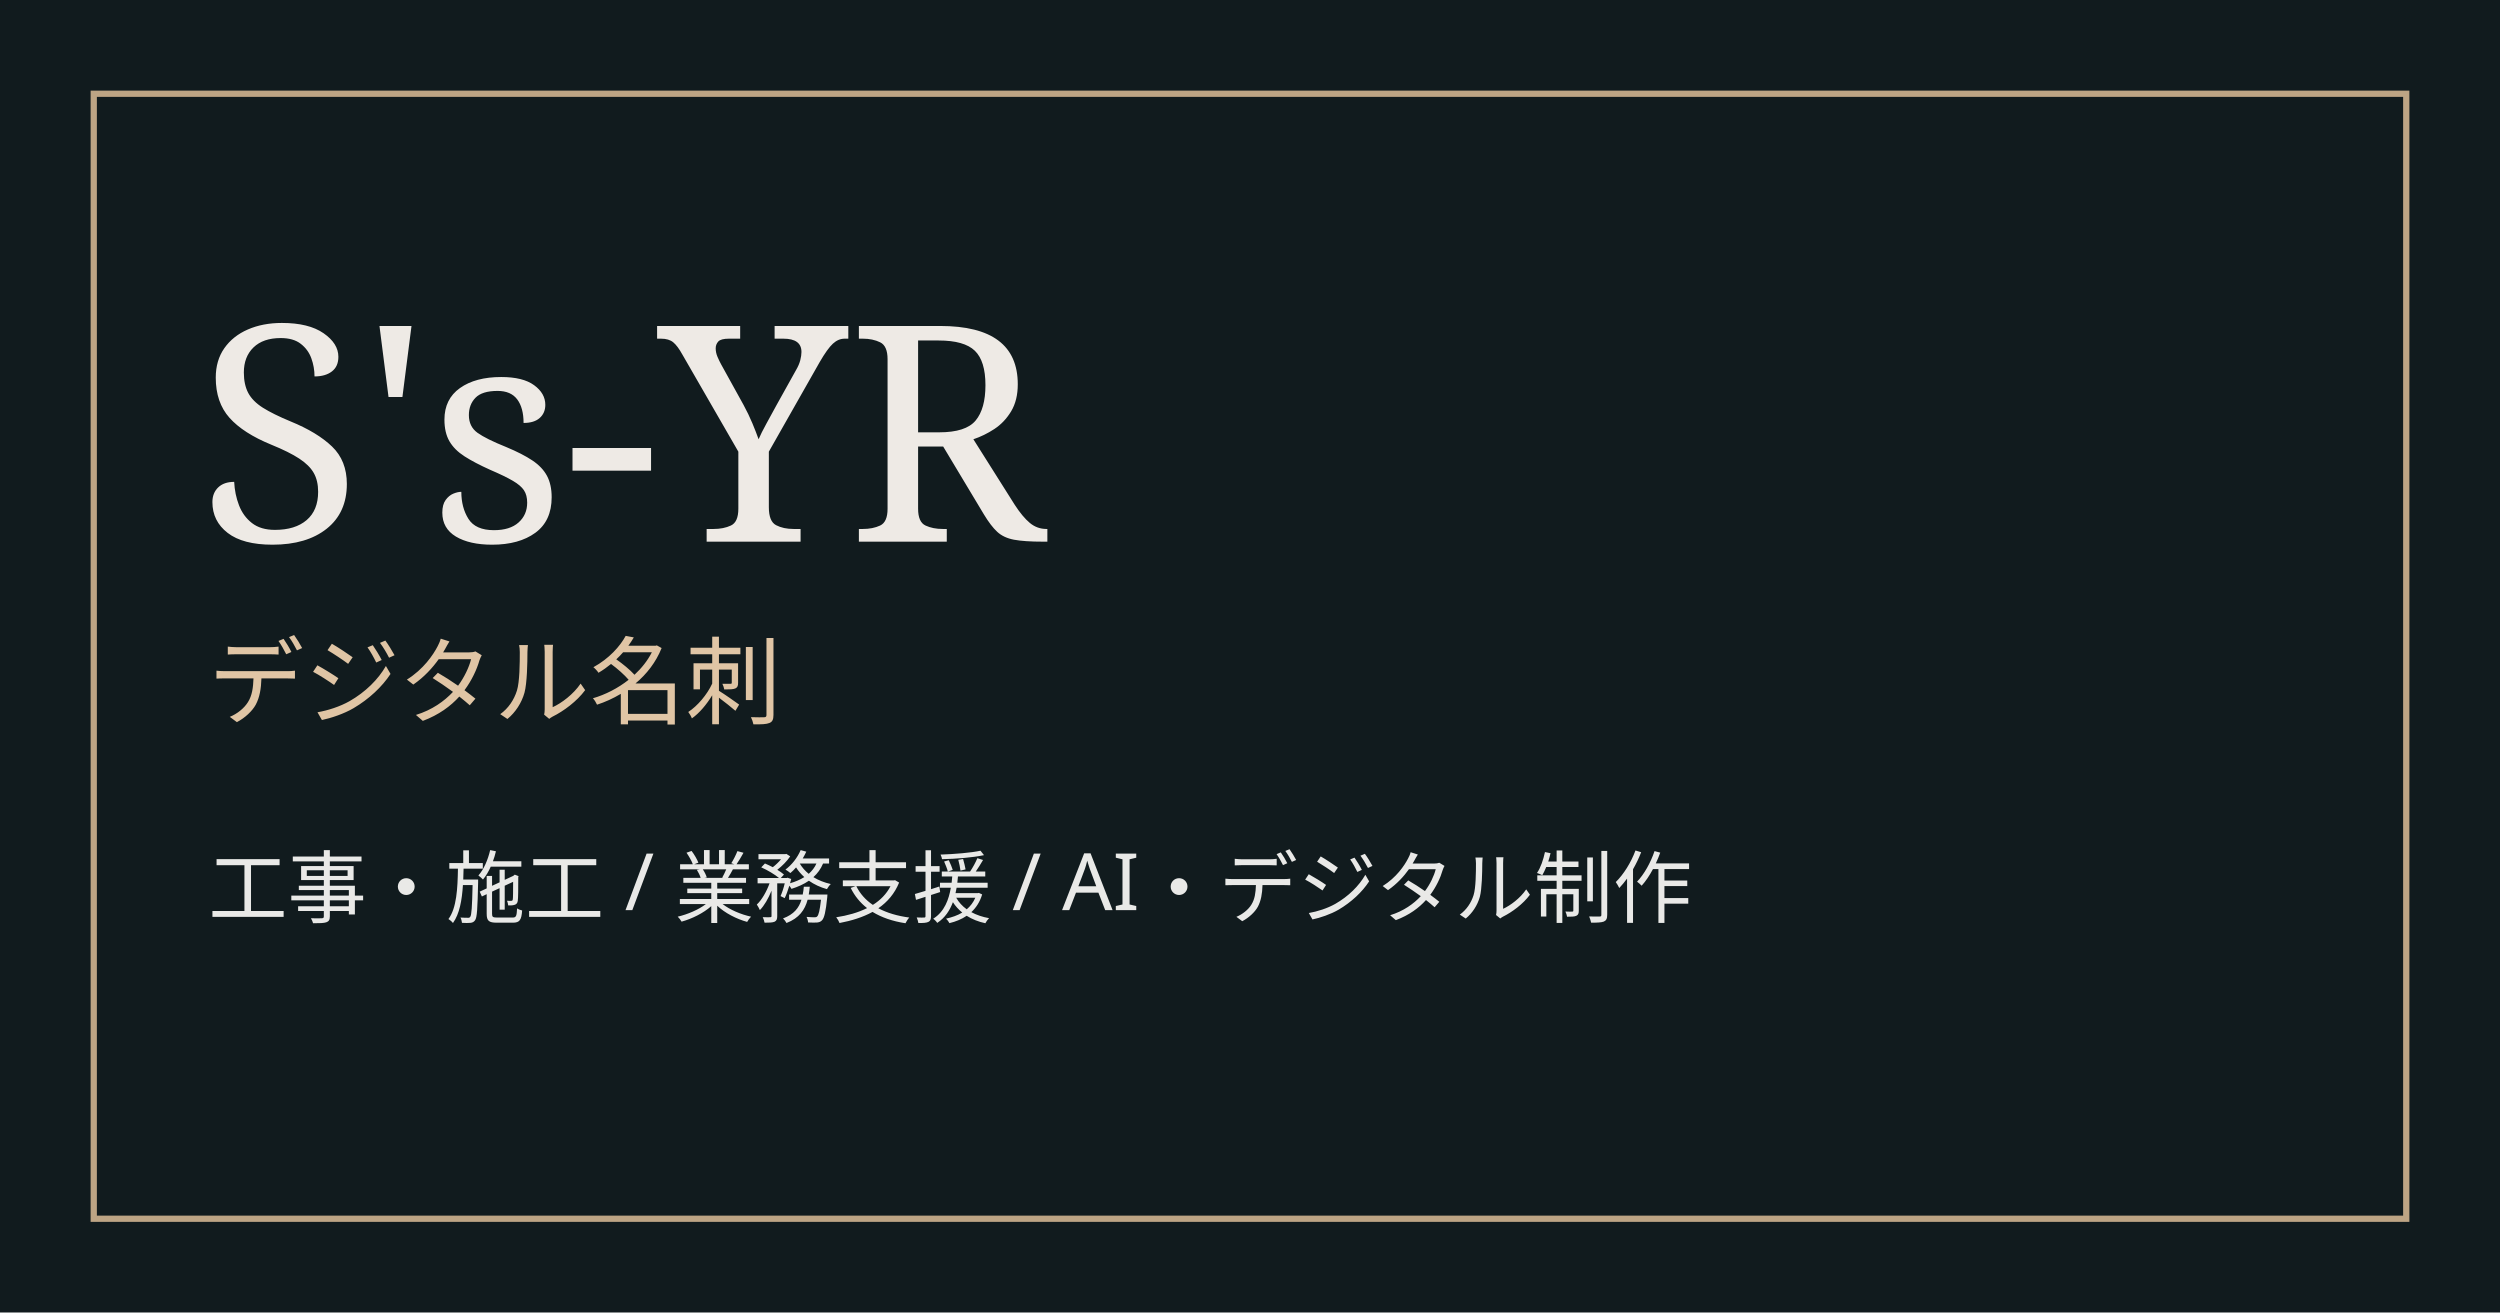
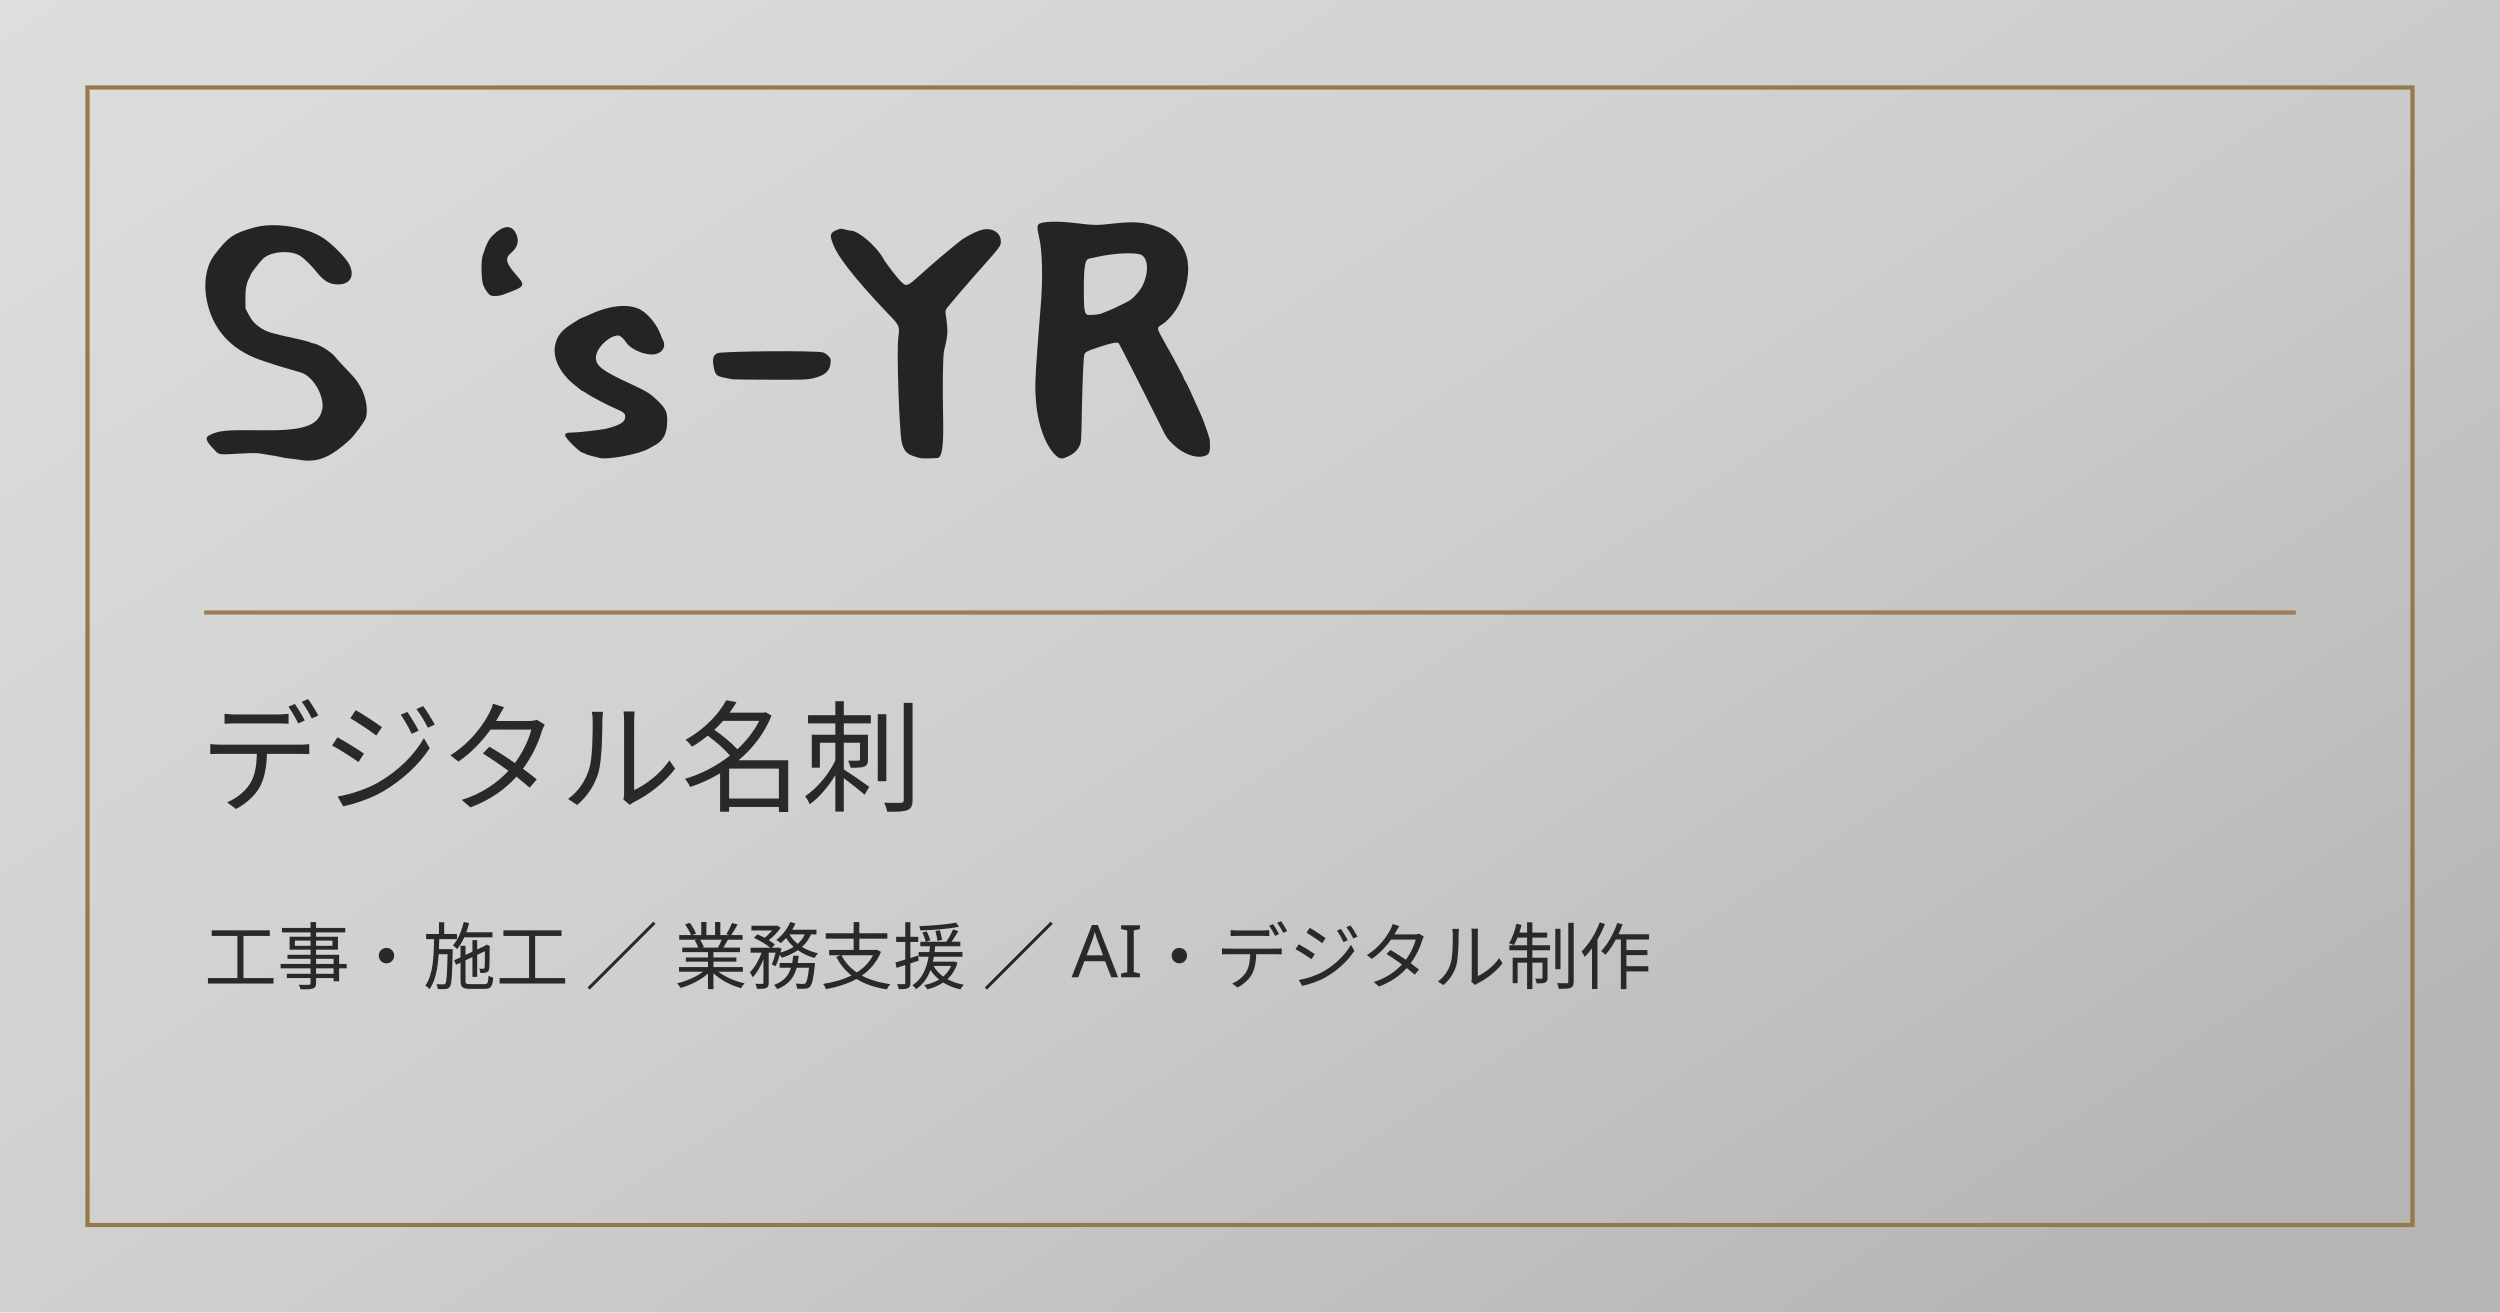
- <svg xmlns="http://www.w3.org/2000/svg" viewBox="0 0 1200 630">
-   <rect width="1200" height="630" fill="#111b1e" />
-   <rect x="45" y="45" width="1110" height="540" fill="none" stroke="#bda484" stroke-width="3" />
-   <text x="95" y="260" font-family="serif" font-size="145" fill="#eeeae5">S's-YR</text>
-   <text x="100" y="344" font-family="sans-serif" font-size="46" fill="#e0c5a5">デジタル名刺</text>
-   <text x="100" y="440" font-family="sans-serif" font-size="38" fill="#e9e9e7">工事・施工 / 業務支援 / AI・デジタル制作</text>
+ <svg xmlns="http://www.w3.org/2000/svg" viewBox="0 0 1200 630" role="img" aria-label="S's-YR デジタル名刺">
+   <defs>
+     <linearGradient id="silver" x2="1" y2=".8">
+       <stop stop-color="#dededd" />
+       <stop offset=".55" stop-color="#cececc" />
+       <stop offset="1" stop-color="#b5b5b3" />
+     </linearGradient>
+   </defs>
+   <rect width="1200" height="630" fill="url(#silver)" />
+   <rect x="42" y="42" width="1116" height="546" fill="none" stroke="#947a49" stroke-width="2" />
+   <path transform="translate(96 104) scale(1.35)" fill="#252423" fill-rule="evenodd" d="M36.73 86.65C36.67 86.59 35 86.35 33.01 86.13C31.01 85.9 29.3 85.66 29.2 85.59C29.01 85.47 25 84.76 21.54 84.22C20.17 84.01 18.41 84.01 14.54 84.22C6.15 84.68 6.96 84.8 4.96 82.74C2.1 79.8 1.69 78.55 3.3 77.72C6.63 76.03 9.23 75.77 21.55 75.95C36.68 76.16 41.93 74.47 43.38 68.88C44.58 64.28 40.38 56.76 35.86 55.4C33.84 54.8 30.49 53.82 28.38 53.21C27.41 52.93 26.23 52.56 25.75 52.37C25.27 52.19 23.98 51.76 22.88 51.42C12.2 48.1 5.38 41.36 2.84 31.62C1.01 24.61 1.89 17.85 5.18 13.53C10.08 7.12 11.95 5.85 19.5 3.8C26.48 1.9 37.94 3.68 43.79 7.58C47.16 9.82 51.96 14.7 53.12 17.05C55.1 21.09 53.39 24.1 49.12 24.1C46.12 24.1 44.13 22.98 41.63 19.88C39.46 17.19 37.02 14.8 35.5 13.87C32.12 11.82 25.32 12.33 22.53 14.84C21.44 15.83 18 20.25 18 20.68C18 20.79 17.82 21.21 17.6 21.62C16.46 23.79 16.12 25.52 16.15 29.14L16.18 32.66 17.24 34.7C18.45 37.03 19.68 38.37 21.8 39.67C24.14 41.12 25.16 41.42 35.38 43.64C37.02 43.99 38.67 44.45 39.04 44.64C39.4 44.84 39.84 45 40.02 45C41.61 45 46.47 47.88 47.88 49.65C48.41 50.33 50.2 52.29 51.86 54.03C55.15 57.46 55.45 57.84 56.91 60.25C58.9 63.55 59.83 68.48 59.01 71.46C58.66 72.76 54.91 77.83 53.07 79.5C47.33 84.72 43.34 86.74 38.73 86.75C37.69 86.75 36.79 86.7 36.73 86.65ZM141.88 85.74C141.46 85.6 140.36 85.32 139.43 85.12C138.5 84.92 137.49 84.6 137.18 84.41C136.88 84.22 136.3 83.98 135.91 83.89C135.49 83.8 134.21 82.76 132.75 81.35C129.01 77.72 128.9 76.74 132.24 76.76C134.48 76.76 142.78 75.81 144.62 75.34C149.12 74.18 150.91 73.15 151.14 71.6C151.37 70.1 150.85 69.57 148.04 68.37C145.13 67.13 138.91 63.89 137.44 62.84C136.78 62.38 136.14 62 136 62C135.86 62 135.55 61.8 135.3 61.56C135.06 61.32 134.42 60.79 133.88 60.39C127.95 55.92 125.1 50.1 126.39 45.12C127.14 42.19 128.73 40.28 132.21 38.11C133.08 37.57 134.18 36.87 134.65 36.56C135.13 36.25 135.63 36 135.76 36C135.89 36 137.03 35.51 138.31 34.91C145.47 31.54 152.19 30.82 156.41 32.96C159.12 34.33 162.33 38.16 163.62 41.57C163.94 42.42 164.38 43.46 164.6 43.88C165.97 46.47 164.01 49 160.63 49C157.34 49 152.94 46.93 151.55 44.75C150.68 43.37 149.39 42.25 148.69 42.25C145.43 42.25 140.75 46.88 140.75 50.1C140.75 53.1 143.07 54.84 153.38 59.58C158.84 62.09 160.36 63.06 163.02 65.73C165.61 68.33 166.12 69.45 166.12 72.5C166.12 77.2 164.77 79.74 161.34 81.5C160.67 81.84 159.86 82.29 159.53 82.49C156.3 84.45 144.51 86.63 141.88 85.74ZM256.12 85.88C255.99 85.84 255.03 85.55 254 85.24C251.31 84.44 250.23 83.24 249.52 80.28C248.64 76.59 247.66 47.78 248.26 43.25C248.83 38.87 248.82 38.83 244.78 34.64C239.12 28.76 233.46 22.33 230.36 18.25C227.36 14.29 226.08 12.25 225.14 9.9C223.8 6.54 224 5.71 226.39 4.74C227.8 4.17 227.84 4.17 229.39 4.58C230.25 4.81 231.2 5 231.49 5C234.12 5 240.75 10.73 242.93 14.87C243.77 16.46 248.06 22.01 249.43 23.28C251.29 24.99 251.53 24.88 257.28 19.64C260.42 16.77 266.93 11.27 270.23 8.68C272.16 7.17 275.52 5.41 277.79 4.74C281.44 3.65 284.75 5.6 284.75 8.82C284.75 10.39 284.44 10.82 278.03 18.02C276.87 19.31 275.53 20.82 275.04 21.38C272.42 24.32 266.39 31.41 265.72 32.32C265.11 33.16 264.99 33.55 265.09 34.25C266.03 40.74 265.99 41.78 264.59 47.5C264.11 49.5 263.97 59.57 264.24 72.62C264.42 81.26 263.82 85.46 262.35 85.78C261.61 85.94 256.58 86.02 256.12 85.88ZM304.37 84.97C300.7 81.58 297.99 74.37 297.26 66C296.83 61.17 296.92 57.8 297.73 47.12C297.87 45.2 298.11 42.05 298.25 40.12C298.38 38.2 298.66 34.83 298.85 32.62C299.78 22.19 299.53 11.91 298.23 6.75C297.63 4.36 297.62 3.2 298.2 2.67C299.29 1.68 304.84 1.5 310.89 2.24C317.78 3.09 318.91 3.11 324.25 2.5C332.18 1.59 335.71 1.87 341 3.81C346.65 5.89 350.52 10.63 351.22 16.33C351.81 21.15 350.4 27.33 347.6 32.15C346.17 34.61 343.79 37.26 342 38.37C340.02 39.61 339.97 39.35 343.47 45.57C345.75 49.62 347.11 52.12 349.42 56.5C349.6 56.84 349.75 57.25 349.75 57.4C349.75 57.56 349.96 57.95 350.21 58.28C350.46 58.61 351.21 60.06 351.87 61.5C355.06 68.52 356.59 71.98 356.99 73.12C359.13 79.22 359.09 79.07 359.11 81.29C359.13 83.99 358.71 84.71 356.85 85.19C353.82 85.97 349.34 84.24 346.04 81C343.69 78.7 343.71 78.73 341.11 73.44C339.94 71.07 338.85 68.9 338.7 68.62C338.54 68.35 338.03 67.34 337.56 66.38C337.1 65.41 336.6 64.41 336.46 64.15C336.31 63.88 334.12 59.55 331.58 54.53C329.04 49.5 326.84 45.23 326.68 45.04C326.21 44.47 324.25 44.84 319.63 46.37C315.15 47.85 314.64 48.13 314.4 49.2C314.1 50.53 313.73 59.32 313.54 69.62C313.36 79.44 313.31 80.2 312.83 81.26C312.05 83.01 310.88 84.15 308.9 85.12C306.49 86.29 305.78 86.27 304.37 84.97ZM320.5 34.44C320.98 34.23 322.05 33.8 322.88 33.49C323.7 33.18 325.39 32.42 326.62 31.8C327.86 31.18 329.38 30.42 330 30.11C331.67 29.29 334.35 26.28 335.31 24.17C337.28 19.83 337.16 15.41 335.03 13.78C333.41 12.55 325.14 12.86 318.5 14.41C317.61 14.61 316.56 14.85 316.17 14.92C314.64 15.22 314.25 17.55 314.25 26.38C314.25 32.53 314.46 34.23 315.32 34.81C315.79 35.14 319.52 34.87 320.5 34.44ZM189.38 57.84C189.1 57.78 187.93 57.55 186.78 57.32C183.59 56.69 183.22 56.35 182.67 53.52C182.09 50.56 182.44 49.22 183.97 48.55C185.67 47.81 218.79 47.55 221.51 48.26C221.99 48.39 222.82 48.93 223.35 49.47C224.28 50.43 224.31 50.51 224.21 51.92C224 54.84 222.33 56.39 218.33 57.38C215.88 57.99 215.86 57.99 202.88 57.97C195.72 57.95 189.65 57.9 189.38 57.84ZM103.38 28.01C102.55 27.68 101.26 25.84 100.67 24.18C100.01 22.28 99.88 15.96 100.46 14C101.63 10.12 102.6 8.13 103.99 6.75C107.81 2.96 110.82 2.71 112.39 6.07C113.57 8.62 113 10.84 110.61 12.88C108.36 14.8 108.72 16.44 112.25 20.49C115.92 24.71 115.93 24.7 107.62 27.77C106.33 28.25 104.24 28.37 103.38 28.01Z" />
+   <path d="M98 294h1004" stroke="#997f51" stroke-width="2" />
+   <g fill="#292928">
+     <text x="96" y="385" font-family="serif" font-size="58">デジタル名刺</text>
+     <text x="98" y="472" font-family="sans-serif" font-size="35">工事・施工 ／ 業務支援 ／ AI・デジタル制作</text>
+   </g>
</svg>
